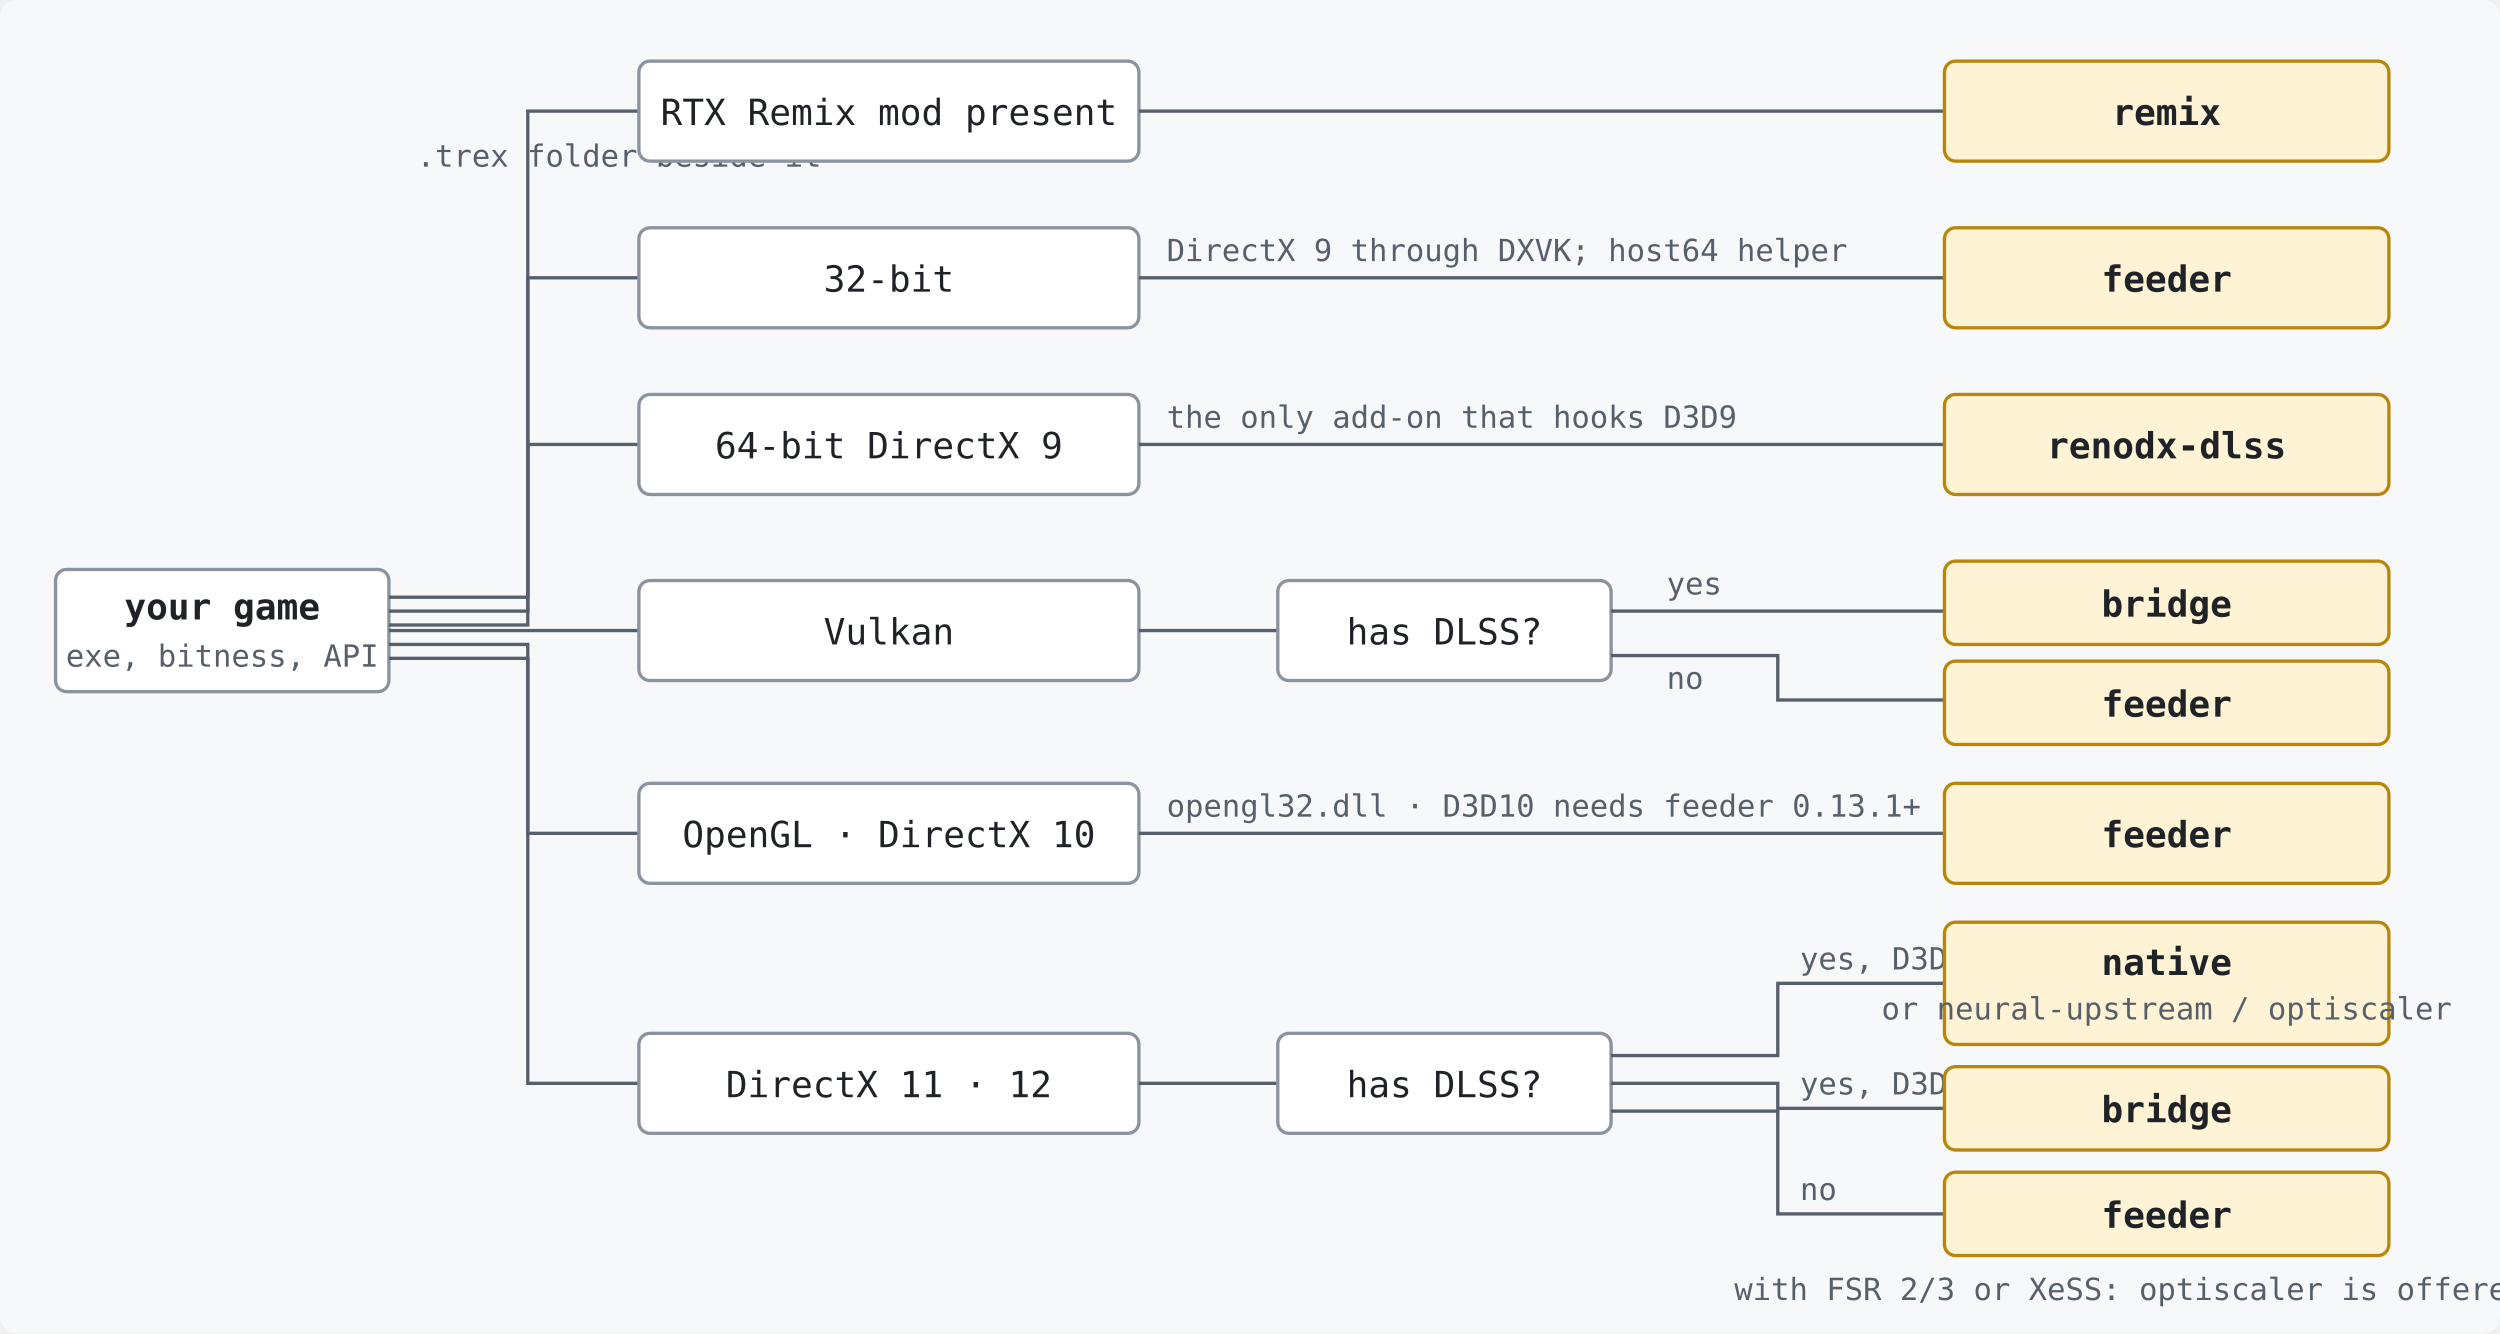
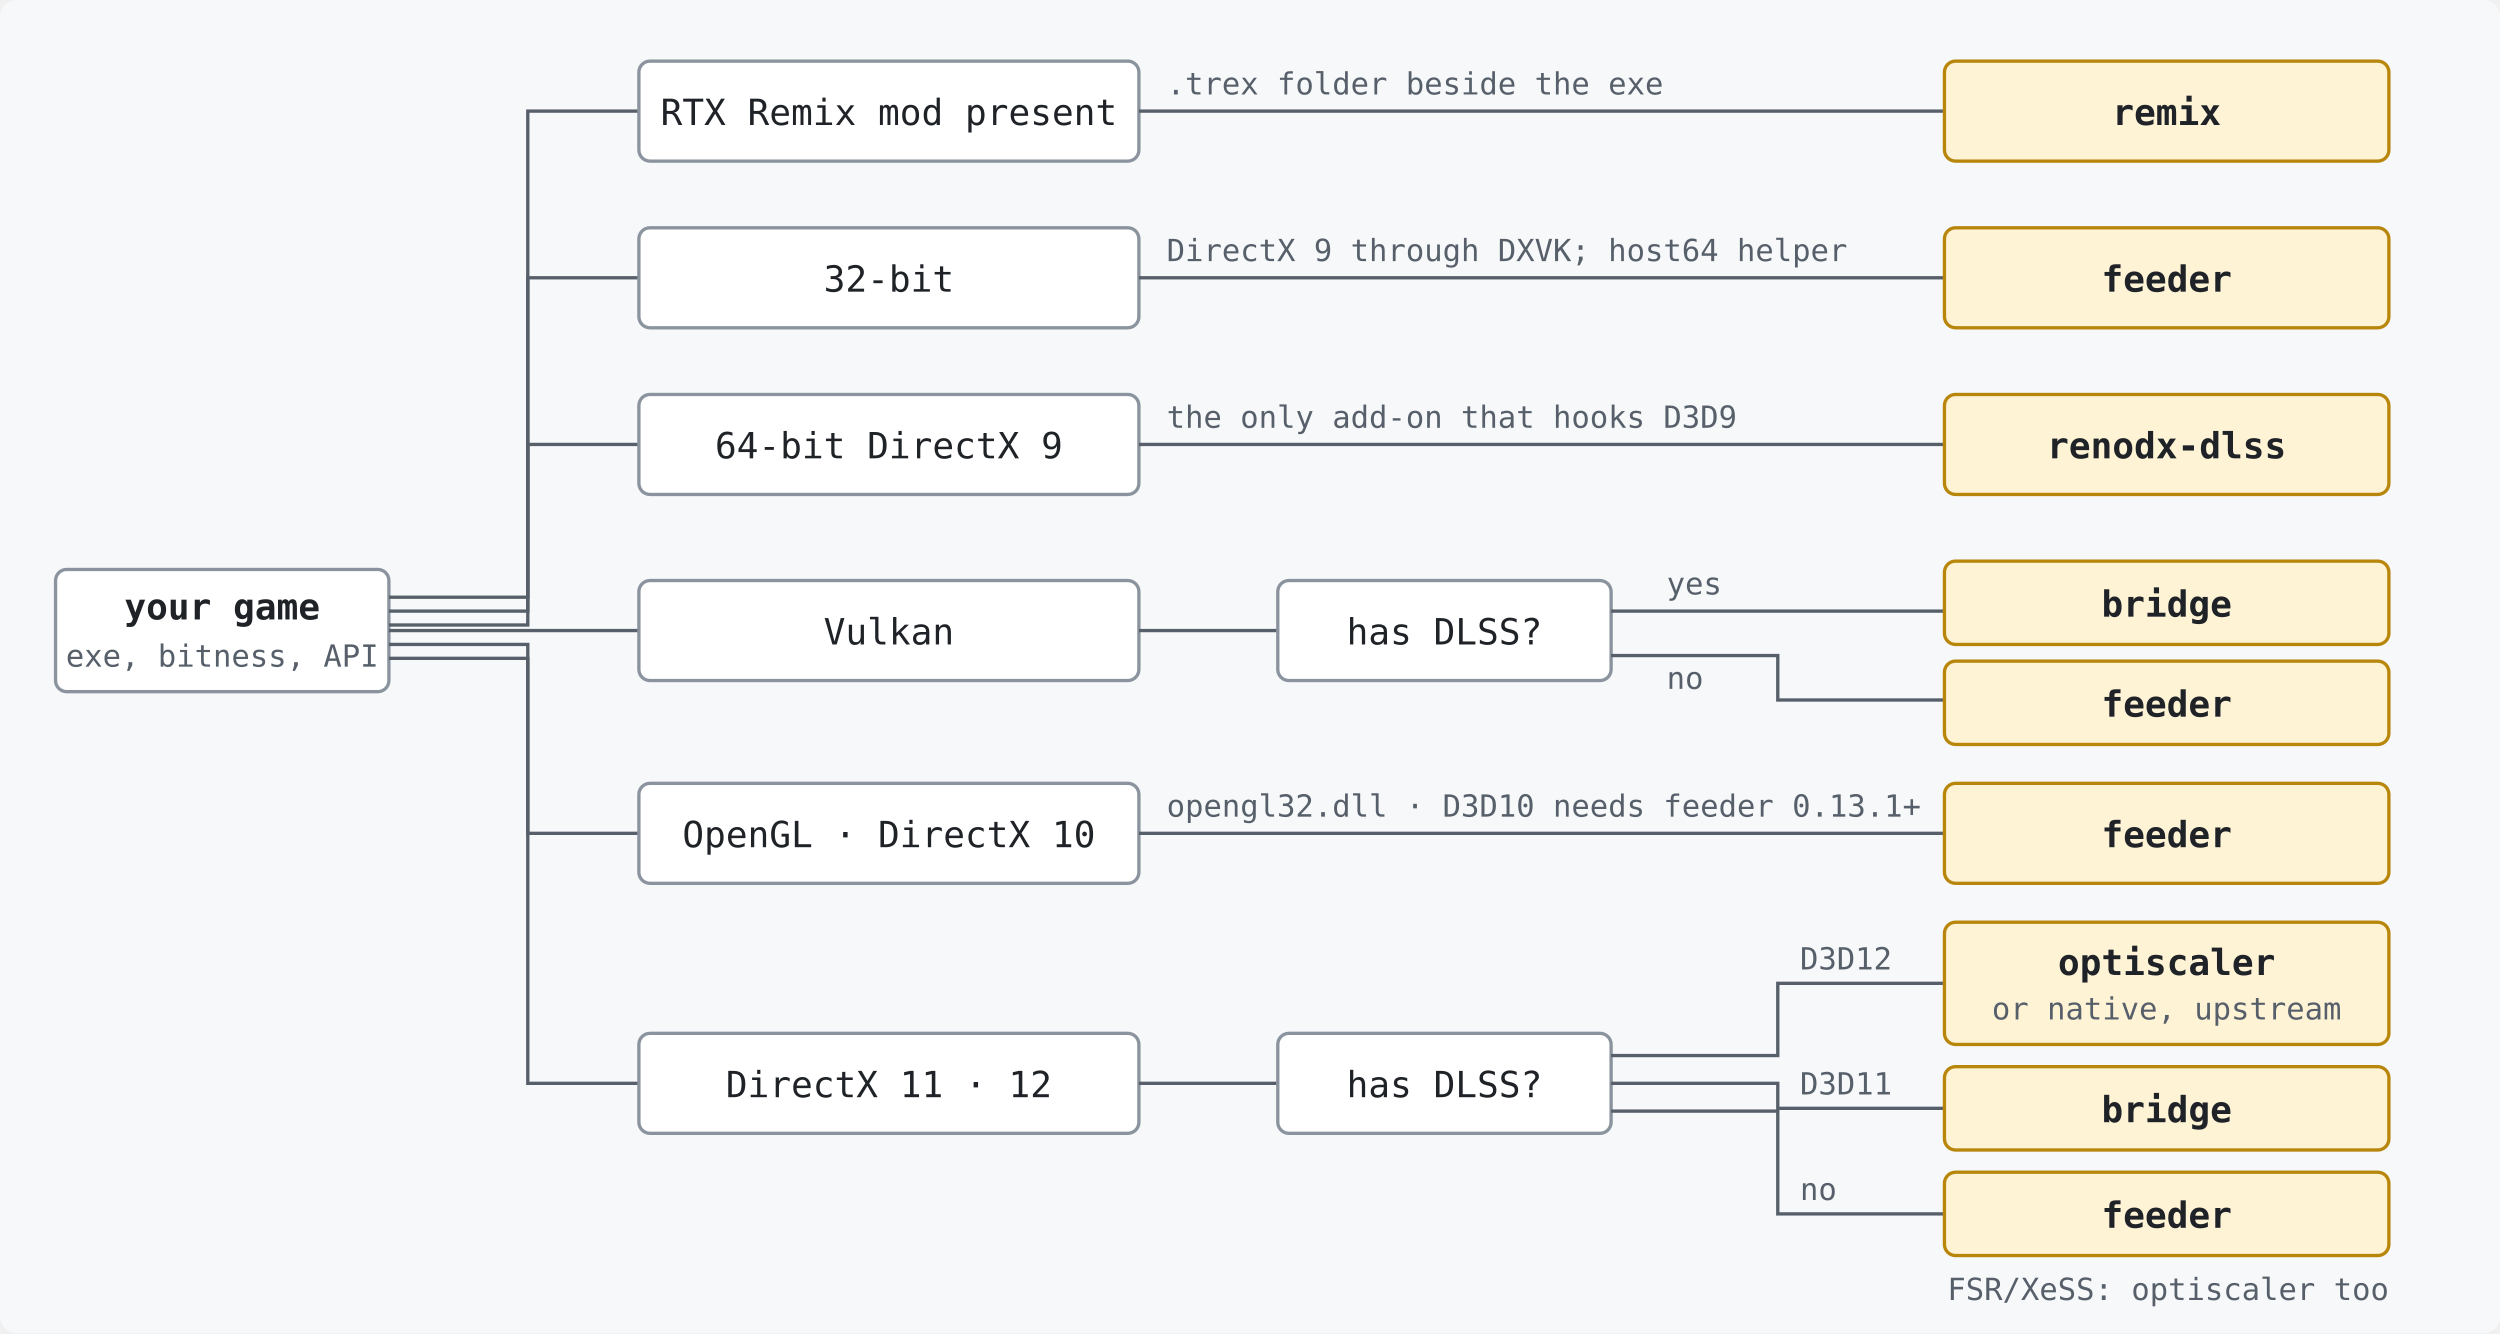
<svg xmlns="http://www.w3.org/2000/svg" width="900" height="480" viewBox="0 0 900 480" font-family="ui-monospace, SFMono-Regular, Menlo, Consolas, monospace" font-size="13">
  <rect width="900" height="480" fill="#f6f8fa" rx="6" />
  <style>
    .q  { fill:#ffffff; stroke:#8b949e; stroke-width:1.2; }
    .r  { fill:#fff3d6; stroke:#b8860b; stroke-width:1.2; }
    .t  { fill:#1f2328; }
    .m  { fill:#57606a; font-size:11px; }
    .b  { fill:#1f2328; font-weight:600; }
    .ln { stroke:#57606a; stroke-width:1.2; fill:none; }
    .lb { fill:#57606a; font-size:11px; }
  </style>
  <rect x="20" y="205" width="120" height="44" rx="4" class="q" />
  <text x="80" y="223" text-anchor="middle" class="b">your game</text>
  <text x="80" y="240" text-anchor="middle" class="m">exe, bitness, API</text>
  <path d="M140 215 H190 V40 H230" class="ln" />
-   <text x="150" y="60" class="lb">.trex folder beside it</text>
+   <text x="420" y="34" class="lb">.trex folder beside the exe</text>
  <rect x="230" y="22" width="180" height="36" rx="4" class="q" />
  <text x="320" y="45" text-anchor="middle" class="t">RTX Remix mod present</text>
  <path d="M410 40 H700" class="ln" />
  <rect x="700" y="22" width="160" height="36" rx="4" class="r" />
  <text x="780" y="45" text-anchor="middle" class="b">remix</text>
  <path d="M140 220 H190 V100 H230" class="ln" />
  <rect x="230" y="82" width="180" height="36" rx="4" class="q" />
  <text x="320" y="105" text-anchor="middle" class="t">32-bit</text>
  <path d="M410 100 H700" class="ln" />
  <text x="420" y="94" class="lb">DirectX 9 through DXVK; host64 helper</text>
  <rect x="700" y="82" width="160" height="36" rx="4" class="r" />
  <text x="780" y="105" text-anchor="middle" class="b">feeder</text>
  <path d="M140 225 H190 V160 H230" class="ln" />
  <rect x="230" y="142" width="180" height="36" rx="4" class="q" />
  <text x="320" y="165" text-anchor="middle" class="t">64-bit DirectX 9</text>
  <path d="M410 160 H700" class="ln" />
  <text x="420" y="154" class="lb">the only add-on that hooks D3D9</text>
  <rect x="700" y="142" width="160" height="36" rx="4" class="r" />
  <text x="780" y="165" text-anchor="middle" class="b">renodx-dlss</text>
  <path d="M140 227 H230" class="ln" />
  <rect x="230" y="209" width="180" height="36" rx="4" class="q" />
  <text x="320" y="232" text-anchor="middle" class="t">Vulkan</text>
  <path d="M410 227 H460" class="ln" />
  <rect x="460" y="209" width="120" height="36" rx="4" class="q" />
  <text x="520" y="232" text-anchor="middle" class="t">has DLSS?</text>
  <path d="M580 220 H700" class="ln" />
  <text x="600" y="214" class="lb">yes</text>
  <rect x="700" y="202" width="160" height="30" rx="4" class="r" />
  <text x="780" y="222" text-anchor="middle" class="b">bridge</text>
  <path d="M580 236 H640 V252 H700" class="ln" />
  <text x="600" y="248" class="lb">no</text>
  <rect x="700" y="238" width="160" height="30" rx="4" class="r" />
  <text x="780" y="258" text-anchor="middle" class="b">feeder</text>
  <path d="M140 232 H190 V300 H230" class="ln" />
  <rect x="230" y="282" width="180" height="36" rx="4" class="q" />
  <text x="320" y="305" text-anchor="middle" class="t">OpenGL · DirectX 10</text>
  <path d="M410 300 H700" class="ln" />
  <text x="420" y="294" class="lb">opengl32.dll · D3D10 needs feeder 0.13.1+</text>
  <rect x="700" y="282" width="160" height="36" rx="4" class="r" />
  <text x="780" y="305" text-anchor="middle" class="b">feeder</text>
  <path d="M140 237 H190 V390 H230" class="ln" />
  <rect x="230" y="372" width="180" height="36" rx="4" class="q" />
  <text x="320" y="395" text-anchor="middle" class="t">DirectX 11 · 12</text>
  <path d="M410 390 H460" class="ln" />
  <rect x="460" y="372" width="120" height="36" rx="4" class="q" />
  <text x="520" y="395" text-anchor="middle" class="t">has DLSS?</text>
  <path d="M580 380 H640 V354 H700" class="ln" />
-   <text x="648" y="349" class="lb">yes, D3D12</text>
+   <text x="648" y="349" class="lb">D3D12</text>
  <rect x="700" y="332" width="160" height="44" rx="4" class="r" />
-   <text x="780" y="351" text-anchor="middle" class="b">native</text>
-   <text x="780" y="367" text-anchor="middle" class="m">or neural-upstream / optiscaler</text>
+   <text x="780" y="351" text-anchor="middle" class="b">optiscaler</text>
+   <text x="780" y="367" text-anchor="middle" class="m">or native, upstream</text>
  <path d="M580 390 H640 V399 H700" class="ln" />
-   <text x="648" y="394" class="lb">yes, D3D11</text>
+   <text x="648" y="394" class="lb">D3D11</text>
  <rect x="700" y="384" width="160" height="30" rx="4" class="r" />
  <text x="780" y="404" text-anchor="middle" class="b">bridge</text>
  <path d="M580 400 H640 V437 H700" class="ln" />
  <text x="648" y="432" class="lb">no</text>
  <rect x="700" y="422" width="160" height="30" rx="4" class="r" />
  <text x="780" y="442" text-anchor="middle" class="b">feeder</text>
-   <text x="780" y="468" text-anchor="middle" class="lb">with FSR 2/3 or XeSS: optiscaler is offered too</text>
+   <text x="860" y="468" text-anchor="end" class="lb">FSR/XeSS: optiscaler too</text>
</svg>
